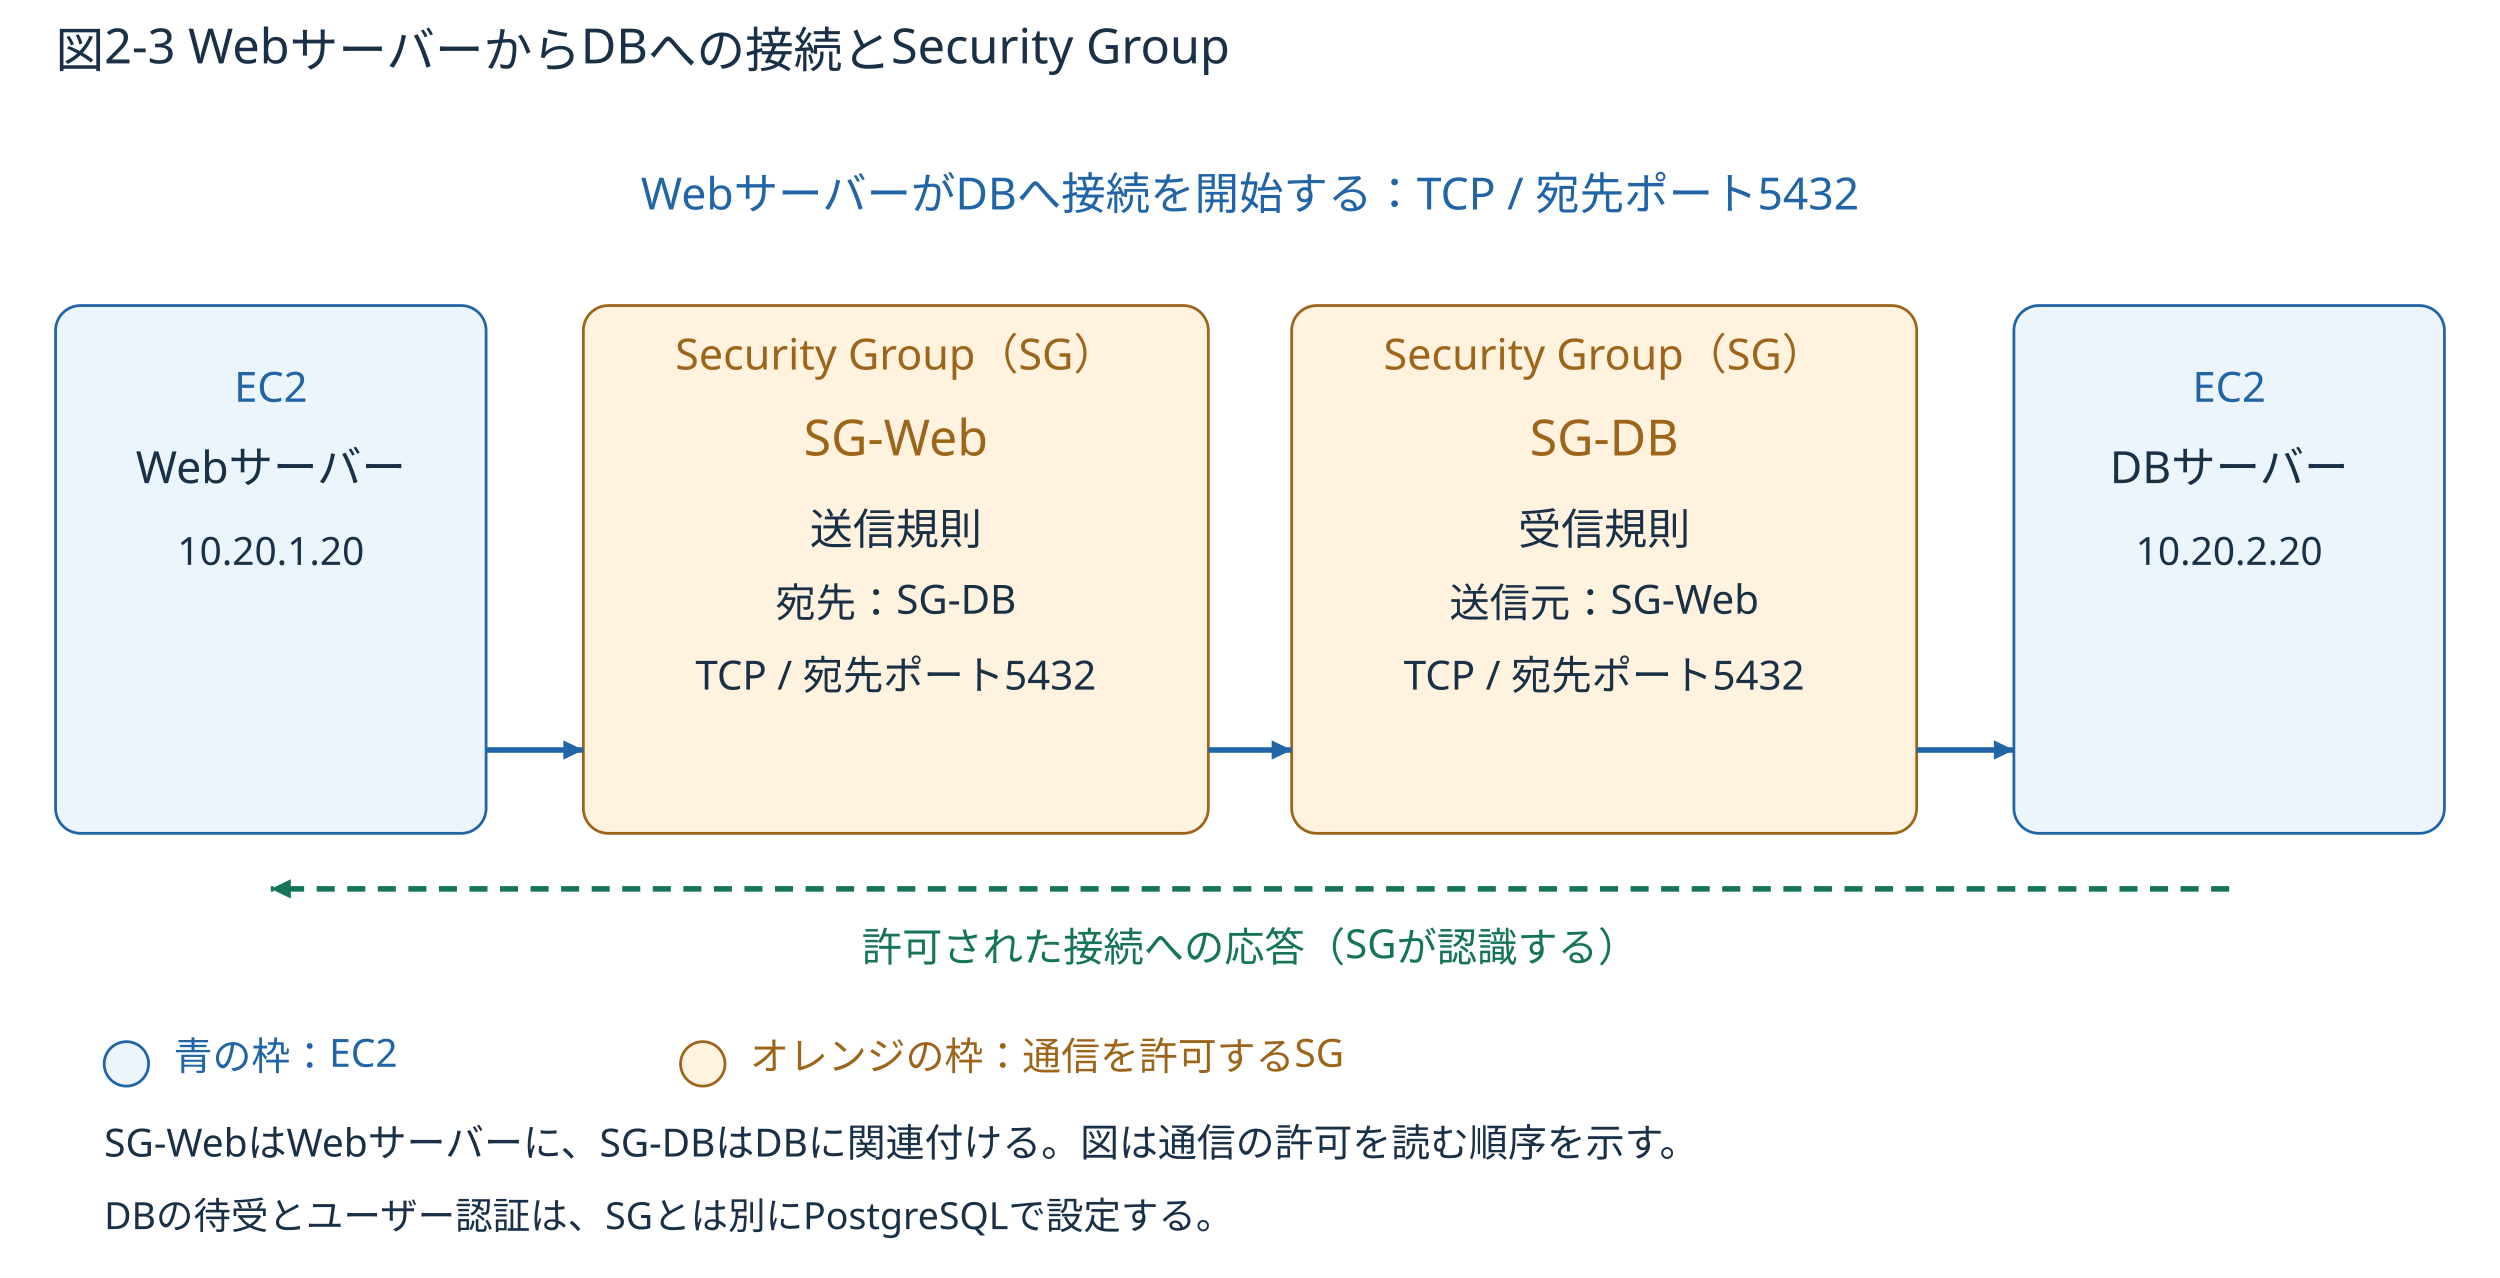
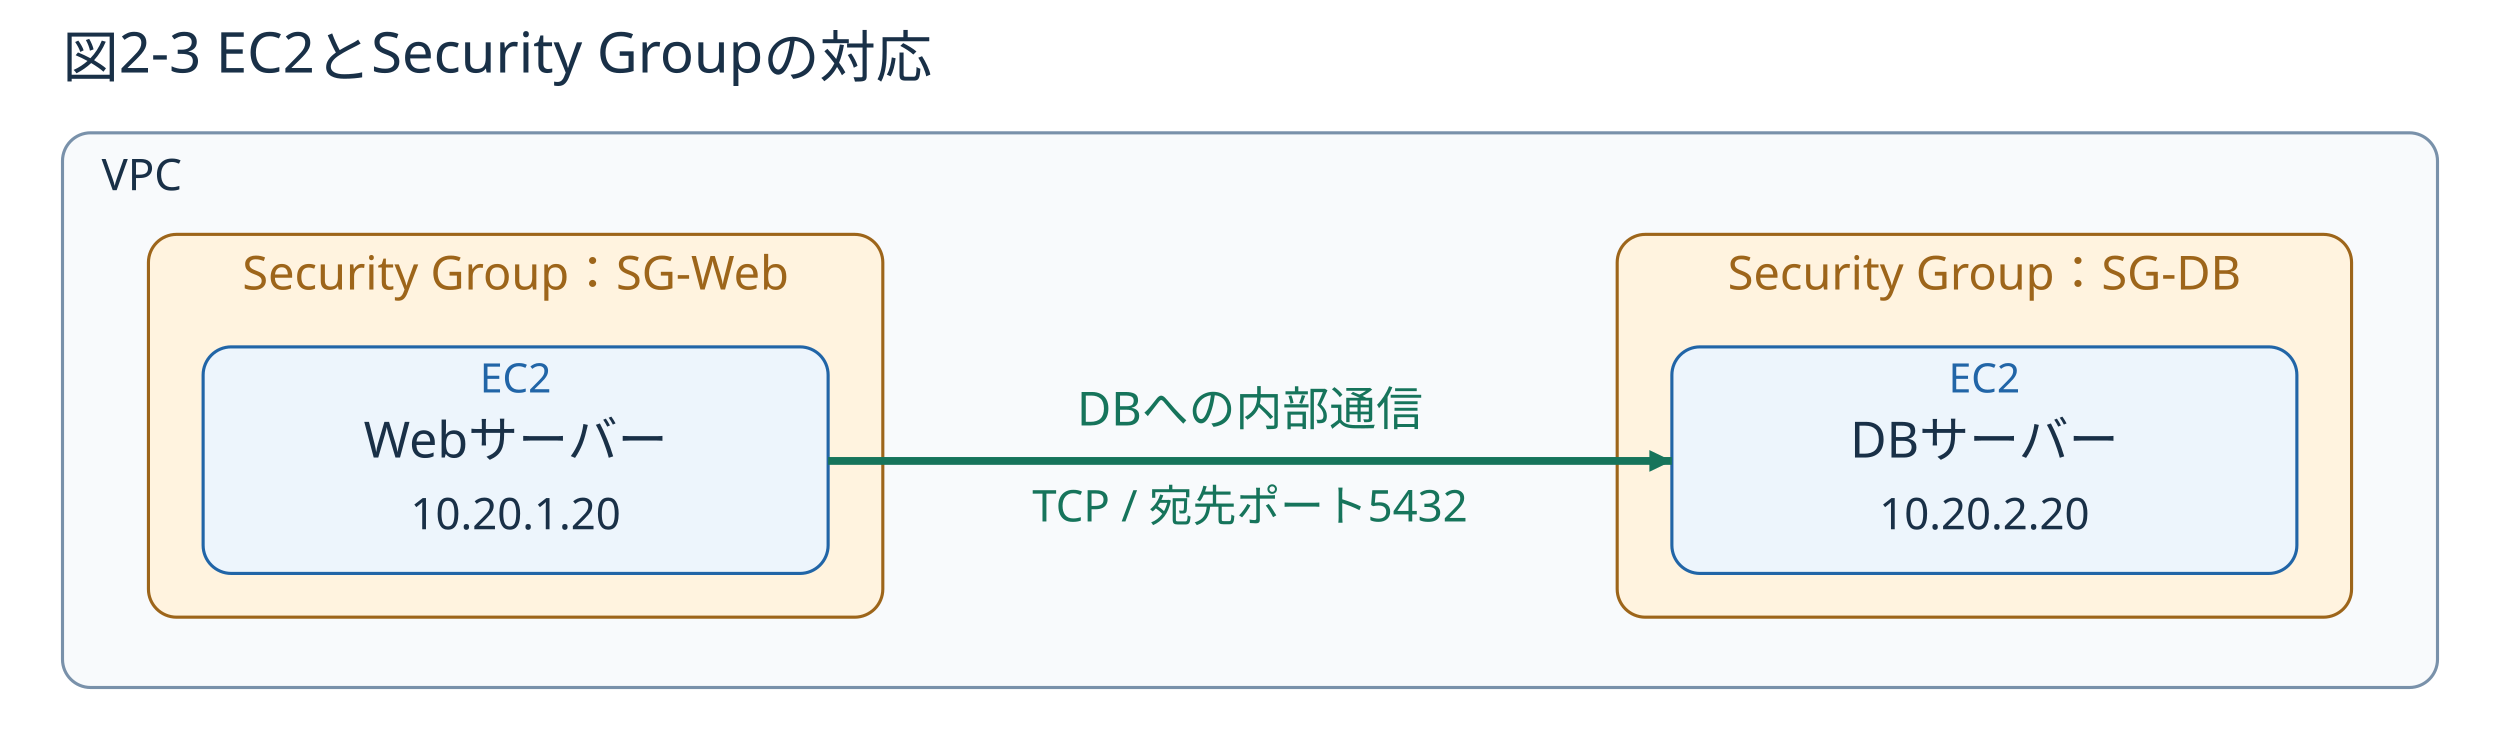
- <svg xmlns="http://www.w3.org/2000/svg" width="1800" height="920" viewBox="0 0 1800 920" role="img">
+ <svg xmlns="http://www.w3.org/2000/svg" width="1600" height="480" viewBox="0 0 1600 480" role="img">
  <rect width="100%" height="100%" fill="white" />
-   <text x="40" y="18" fill="#193047" font-family="Noto Sans JP, sans-serif" font-size="35" dominant-baseline="text-before-edge" text-anchor="start">図2-3  WebサーバーからDBへの接続とSecurity Group</text>
-   <text x="900" y="126" fill="#2165a7" font-family="Noto Sans JP, sans-serif" font-size="32" dominant-baseline="text-before-edge" text-anchor="middle">WebサーバーがDBへ接続を開始する：TCP / 宛先ポート5432</text>
-   <rect x="40" y="220" width="310" height="380" rx="18" fill="#edf5fc" stroke="#2165a7" stroke-width="2" />
-   <text x="195" y="266" fill="#2165a7" font-family="Noto Sans JP, sans-serif" font-size="30" dominant-baseline="text-before-edge" text-anchor="middle">EC2</text>
-   <text x="195" y="323" fill="#193047" font-family="Noto Sans JP, sans-serif" font-size="32" dominant-baseline="text-before-edge" text-anchor="middle">Webサーバー</text>
-   <text x="195" y="385" fill="#193047" font-family="Noto Sans JP, sans-serif" font-size="28" dominant-baseline="text-before-edge" text-anchor="middle">10.20.1.20</text>
-   <rect x="1450" y="220" width="310" height="380" rx="18" fill="#edf5fc" stroke="#2165a7" stroke-width="2" />
-   <text x="1605" y="266" fill="#2165a7" font-family="Noto Sans JP, sans-serif" font-size="30" dominant-baseline="text-before-edge" text-anchor="middle">EC2</text>
-   <text x="1605" y="323" fill="#193047" font-family="Noto Sans JP, sans-serif" font-size="32" dominant-baseline="text-before-edge" text-anchor="middle">DBサーバー</text>
-   <text x="1605" y="385" fill="#193047" font-family="Noto Sans JP, sans-serif" font-size="28" dominant-baseline="text-before-edge" text-anchor="middle">10.20.2.20</text>
-   <rect x="420" y="220" width="450" height="380" rx="18" fill="#fff3df" stroke="#9d651a" stroke-width="2" />
-   <text x="645" y="242" fill="#9d651a" font-family="Noto Sans JP, sans-serif" font-size="31" dominant-baseline="text-before-edge" text-anchor="middle">Security Group（SG）</text>
-   <text x="645" y="300" fill="#9d651a" font-family="Noto Sans JP, sans-serif" font-size="36" dominant-baseline="text-before-edge" text-anchor="middle">SG-Web</text>
-   <text x="645" y="365" fill="#193047" font-family="Noto Sans JP, sans-serif" font-size="31" dominant-baseline="text-before-edge" text-anchor="middle">送信規則</text>
-   <text x="645" y="419" fill="#193047" font-family="Noto Sans JP, sans-serif" font-size="29" dominant-baseline="text-before-edge" text-anchor="middle">宛先：SG-DB</text>
-   <text x="645" y="474" fill="#193047" font-family="Noto Sans JP, sans-serif" font-size="29" dominant-baseline="text-before-edge" text-anchor="middle">TCP / 宛先ポート5432</text>
-   <rect x="930" y="220" width="450" height="380" rx="18" fill="#fff3df" stroke="#9d651a" stroke-width="2" />
-   <text x="1155" y="242" fill="#9d651a" font-family="Noto Sans JP, sans-serif" font-size="31" dominant-baseline="text-before-edge" text-anchor="middle">Security Group（SG）</text>
-   <text x="1155" y="300" fill="#9d651a" font-family="Noto Sans JP, sans-serif" font-size="36" dominant-baseline="text-before-edge" text-anchor="middle">SG-DB</text>
-   <text x="1155" y="365" fill="#193047" font-family="Noto Sans JP, sans-serif" font-size="31" dominant-baseline="text-before-edge" text-anchor="middle">受信規則</text>
-   <text x="1155" y="419" fill="#193047" font-family="Noto Sans JP, sans-serif" font-size="29" dominant-baseline="text-before-edge" text-anchor="middle">送信元：SG-Web</text>
-   <text x="1155" y="474" fill="#193047" font-family="Noto Sans JP, sans-serif" font-size="29" dominant-baseline="text-before-edge" text-anchor="middle">TCP / 宛先ポート5432</text>
-   <polyline points="350,540 420,540" fill="none" stroke="#2165a7" stroke-width="4" />
-   <polygon points="420,540 405.593,546.959 405.593,533.041" fill="#2165a7" />
-   <polyline points="870,540 930,540" fill="none" stroke="#2165a7" stroke-width="4" />
-   <polygon points="930,540 915.593,546.959 915.593,533.041" fill="#2165a7" />
-   <polyline points="1380,540 1450,540" fill="none" stroke="#2165a7" stroke-width="4" />
-   <polygon points="1450,540 1435.593,546.959 1435.593,533.041" fill="#2165a7" />
-   <polyline points="1605,640 195,640" fill="none" stroke="#16745b" stroke-width="4" stroke-dasharray="13 9" />
-   <polygon points="195,640 209.407,633.041 209.407,646.959" fill="#16745b" />
-   <text x="900" y="667" fill="#16745b" font-family="Noto Sans JP, sans-serif" font-size="29" dominant-baseline="text-before-edge" text-anchor="middle">許可された接続への応答（SGが認識する）</text>
-   <rect x="75" y="750" width="32" height="32" rx="18" fill="#edf5fc" stroke="#2165a7" stroke-width="2" />
-   <text x="125" y="746" fill="#2165a7" font-family="Noto Sans JP, sans-serif" font-size="28" dominant-baseline="text-before-edge" text-anchor="start">青の枠：EC2</text>
-   <rect x="490" y="750" width="32" height="32" rx="18" fill="#fff3df" stroke="#9d651a" stroke-width="2" />
-   <text x="540" y="746" fill="#9d651a" font-family="Noto Sans JP, sans-serif" font-size="28" dominant-baseline="text-before-edge" text-anchor="start">オレンジの枠：通信を許可するSG</text>
-   <text x="75" y="811" fill="#193047" font-family="Noto Sans JP, sans-serif" font-size="28" dominant-baseline="text-before-edge" text-anchor="start">SG-WebはWebサーバーに、SG-DBはDBに関連付ける。図は通信の許可を読む順序を示す。</text>
-   <text x="75" y="864" fill="#193047" font-family="Noto Sans JP, sans-serif" font-size="27" dominant-baseline="text-before-edge" text-anchor="start">DBの待受とユーザー認証は、SGとは別にPostgreSQLで設定する。</text>
+   <text x="40" y="18" fill="#193047" font-family="Noto Sans JP, sans-serif" font-size="36" dominant-baseline="text-before-edge" text-anchor="start">図2-3  EC2とSecurity Groupの対応</text>
+   <rect x="40" y="85" width="1520" height="355" rx="18" fill="#f8fafc" stroke="#7991aa" stroke-width="2" />
+   <text x="65" y="100" fill="#193047" font-family="Noto Sans JP, sans-serif" font-size="28" dominant-baseline="text-before-edge" text-anchor="start">VPC</text>
+   <rect x="95" y="150" width="470" height="245" rx="18" fill="#fff3df" stroke="#9d651a" stroke-width="2" />
+   <text x="330" y="162" fill="#9d651a" font-family="Noto Sans JP, sans-serif" font-size="30" dominant-baseline="text-before-edge" text-anchor="middle">Security Group：SG-Web</text>
+   <rect x="130" y="222" width="400" height="145" rx="18" fill="#edf5fc" stroke="#2165a7" stroke-width="2" />
+   <text x="330" y="231" fill="#2165a7" font-family="Noto Sans JP, sans-serif" font-size="26" dominant-baseline="text-before-edge" text-anchor="middle">EC2</text>
+   <text x="330" y="268" fill="#193047" font-family="Noto Sans JP, sans-serif" font-size="32" dominant-baseline="text-before-edge" text-anchor="middle">Webサーバー</text>
+   <text x="330" y="317" fill="#193047" font-family="Noto Sans JP, sans-serif" font-size="28" dominant-baseline="text-before-edge" text-anchor="middle">10.20.1.20</text>
+   <rect x="1035" y="150" width="470" height="245" rx="18" fill="#fff3df" stroke="#9d651a" stroke-width="2" />
+   <text x="1270" y="162" fill="#9d651a" font-family="Noto Sans JP, sans-serif" font-size="30" dominant-baseline="text-before-edge" text-anchor="middle">Security Group：SG-DB</text>
+   <rect x="1070" y="222" width="400" height="145" rx="18" fill="#edf5fc" stroke="#2165a7" stroke-width="2" />
+   <text x="1270" y="231" fill="#2165a7" font-family="Noto Sans JP, sans-serif" font-size="26" dominant-baseline="text-before-edge" text-anchor="middle">EC2</text>
+   <text x="1270" y="268" fill="#193047" font-family="Noto Sans JP, sans-serif" font-size="32" dominant-baseline="text-before-edge" text-anchor="middle">DBサーバー</text>
+   <text x="1270" y="317" fill="#193047" font-family="Noto Sans JP, sans-serif" font-size="28" dominant-baseline="text-before-edge" text-anchor="middle">10.20.2.20</text>
+   <polyline points="530,295 1070,295" fill="none" stroke="#16745b" stroke-width="5" />
+   <polygon points="1070,295 1055.593,301.959 1055.593,288.041" fill="#16745b" />
+   <text x="800" y="249" fill="#16745b" font-family="Noto Sans JP, sans-serif" font-size="30" dominant-baseline="text-before-edge" text-anchor="middle">DBへの内部通信</text>
+   <text x="800" y="312" fill="#16745b" font-family="Noto Sans JP, sans-serif" font-size="28" dominant-baseline="text-before-edge" text-anchor="middle">TCP / 宛先ポート5432</text>
</svg>
